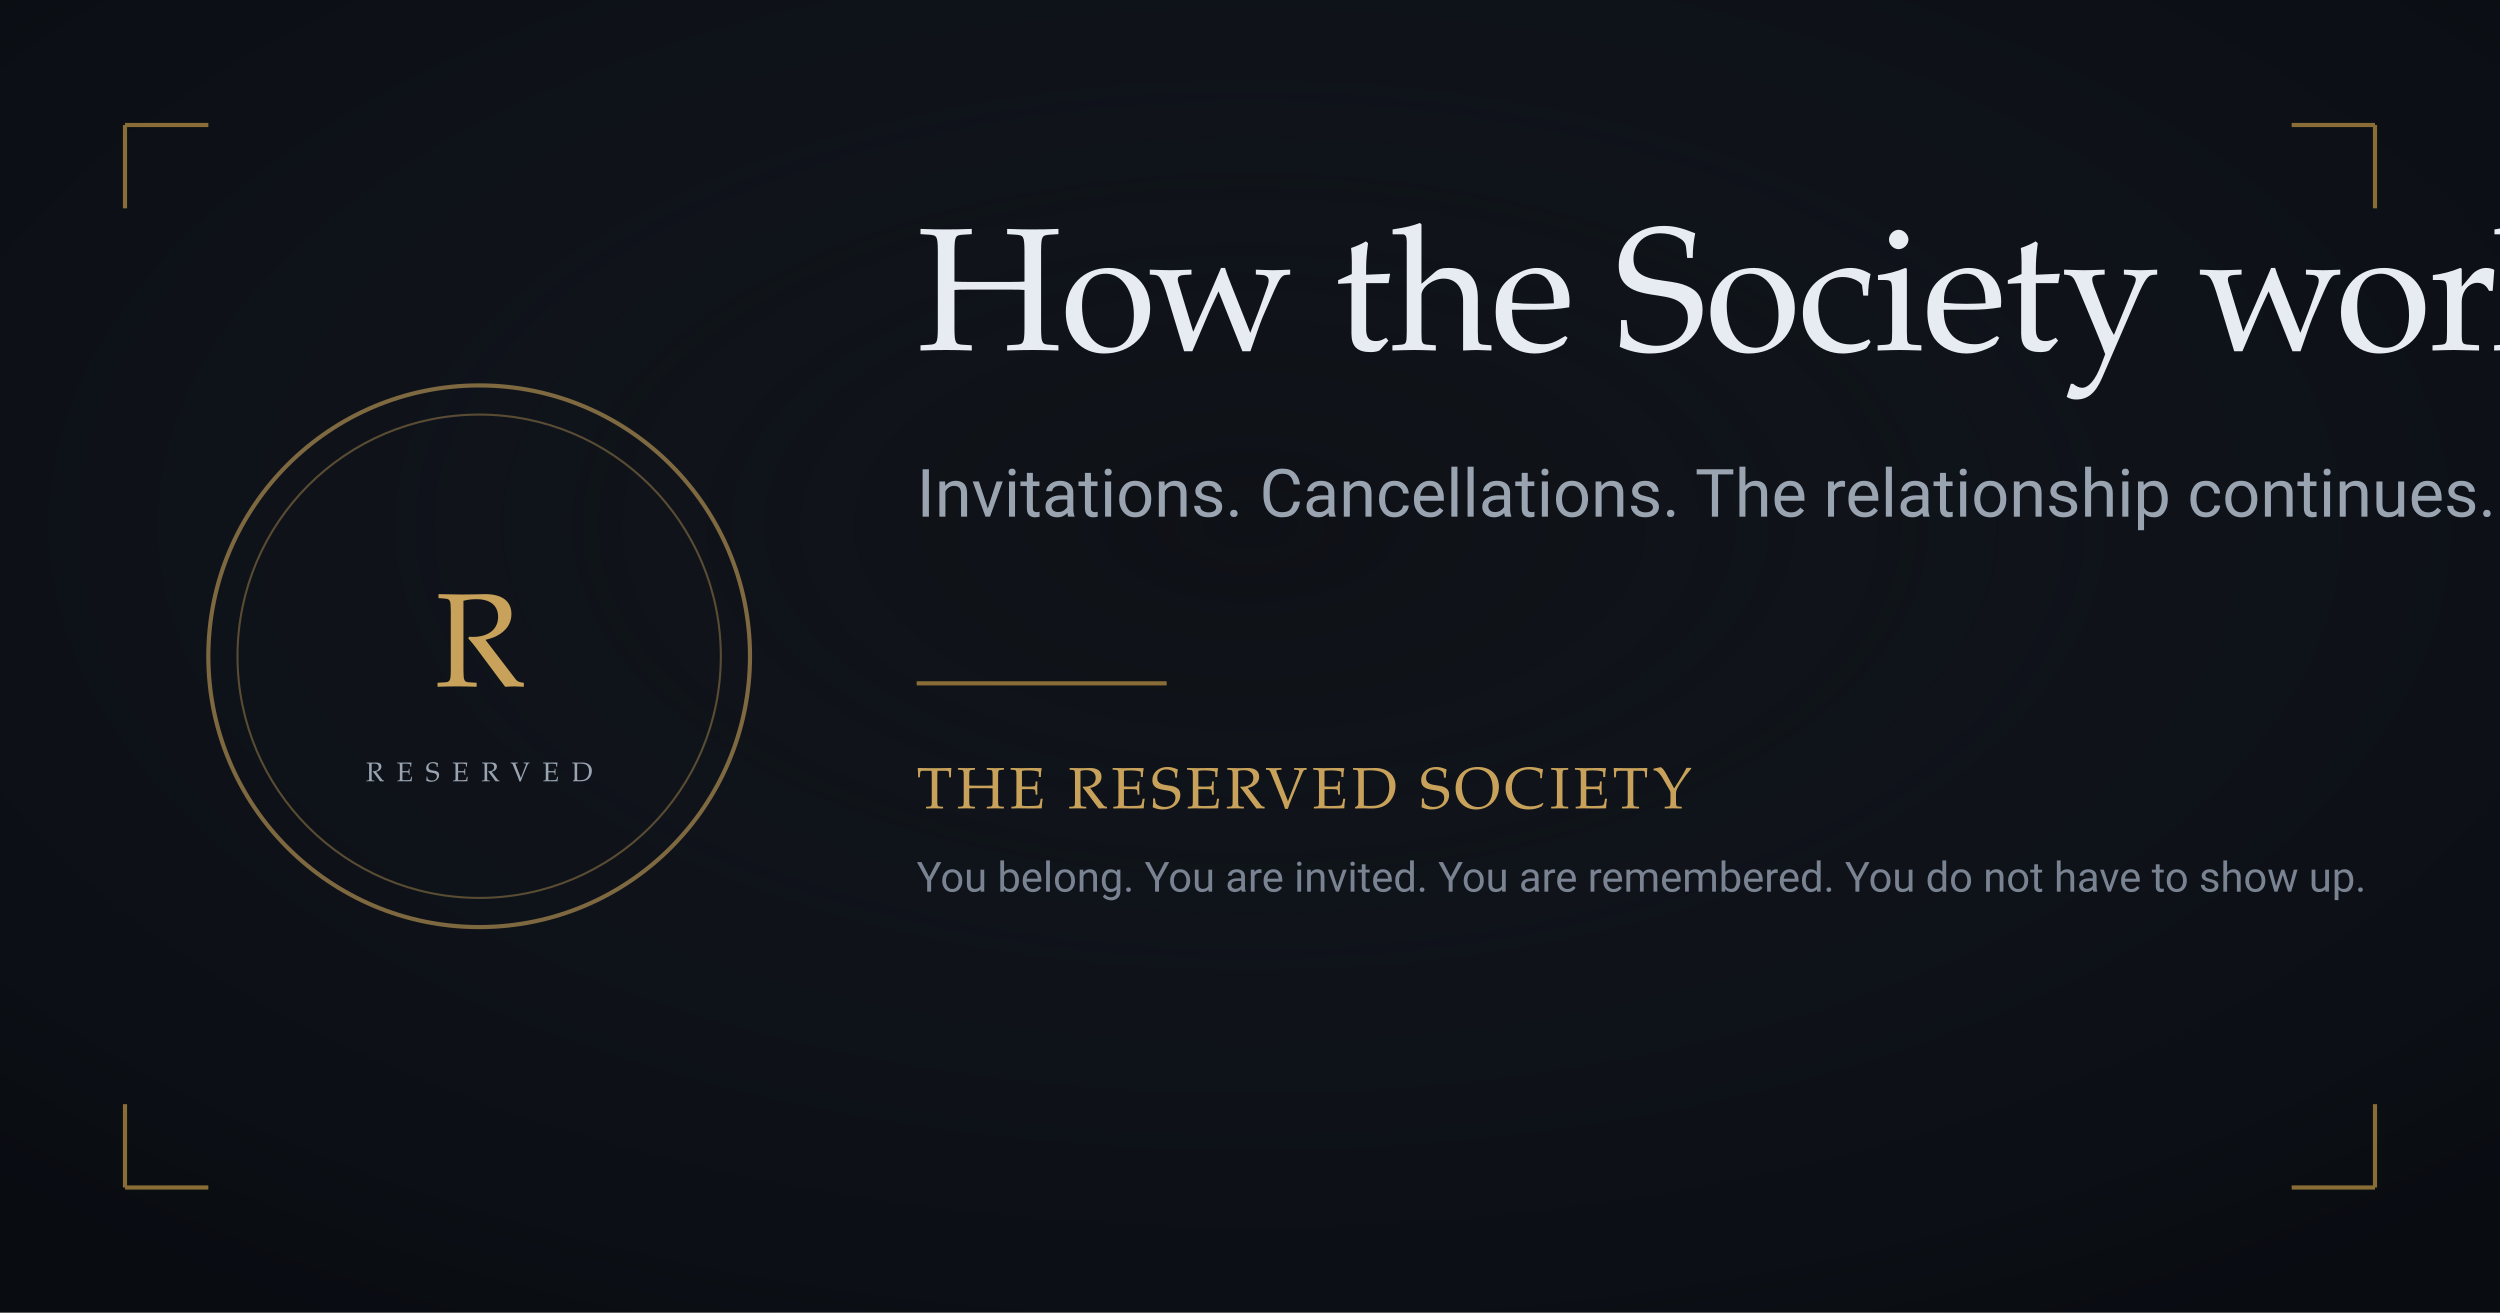
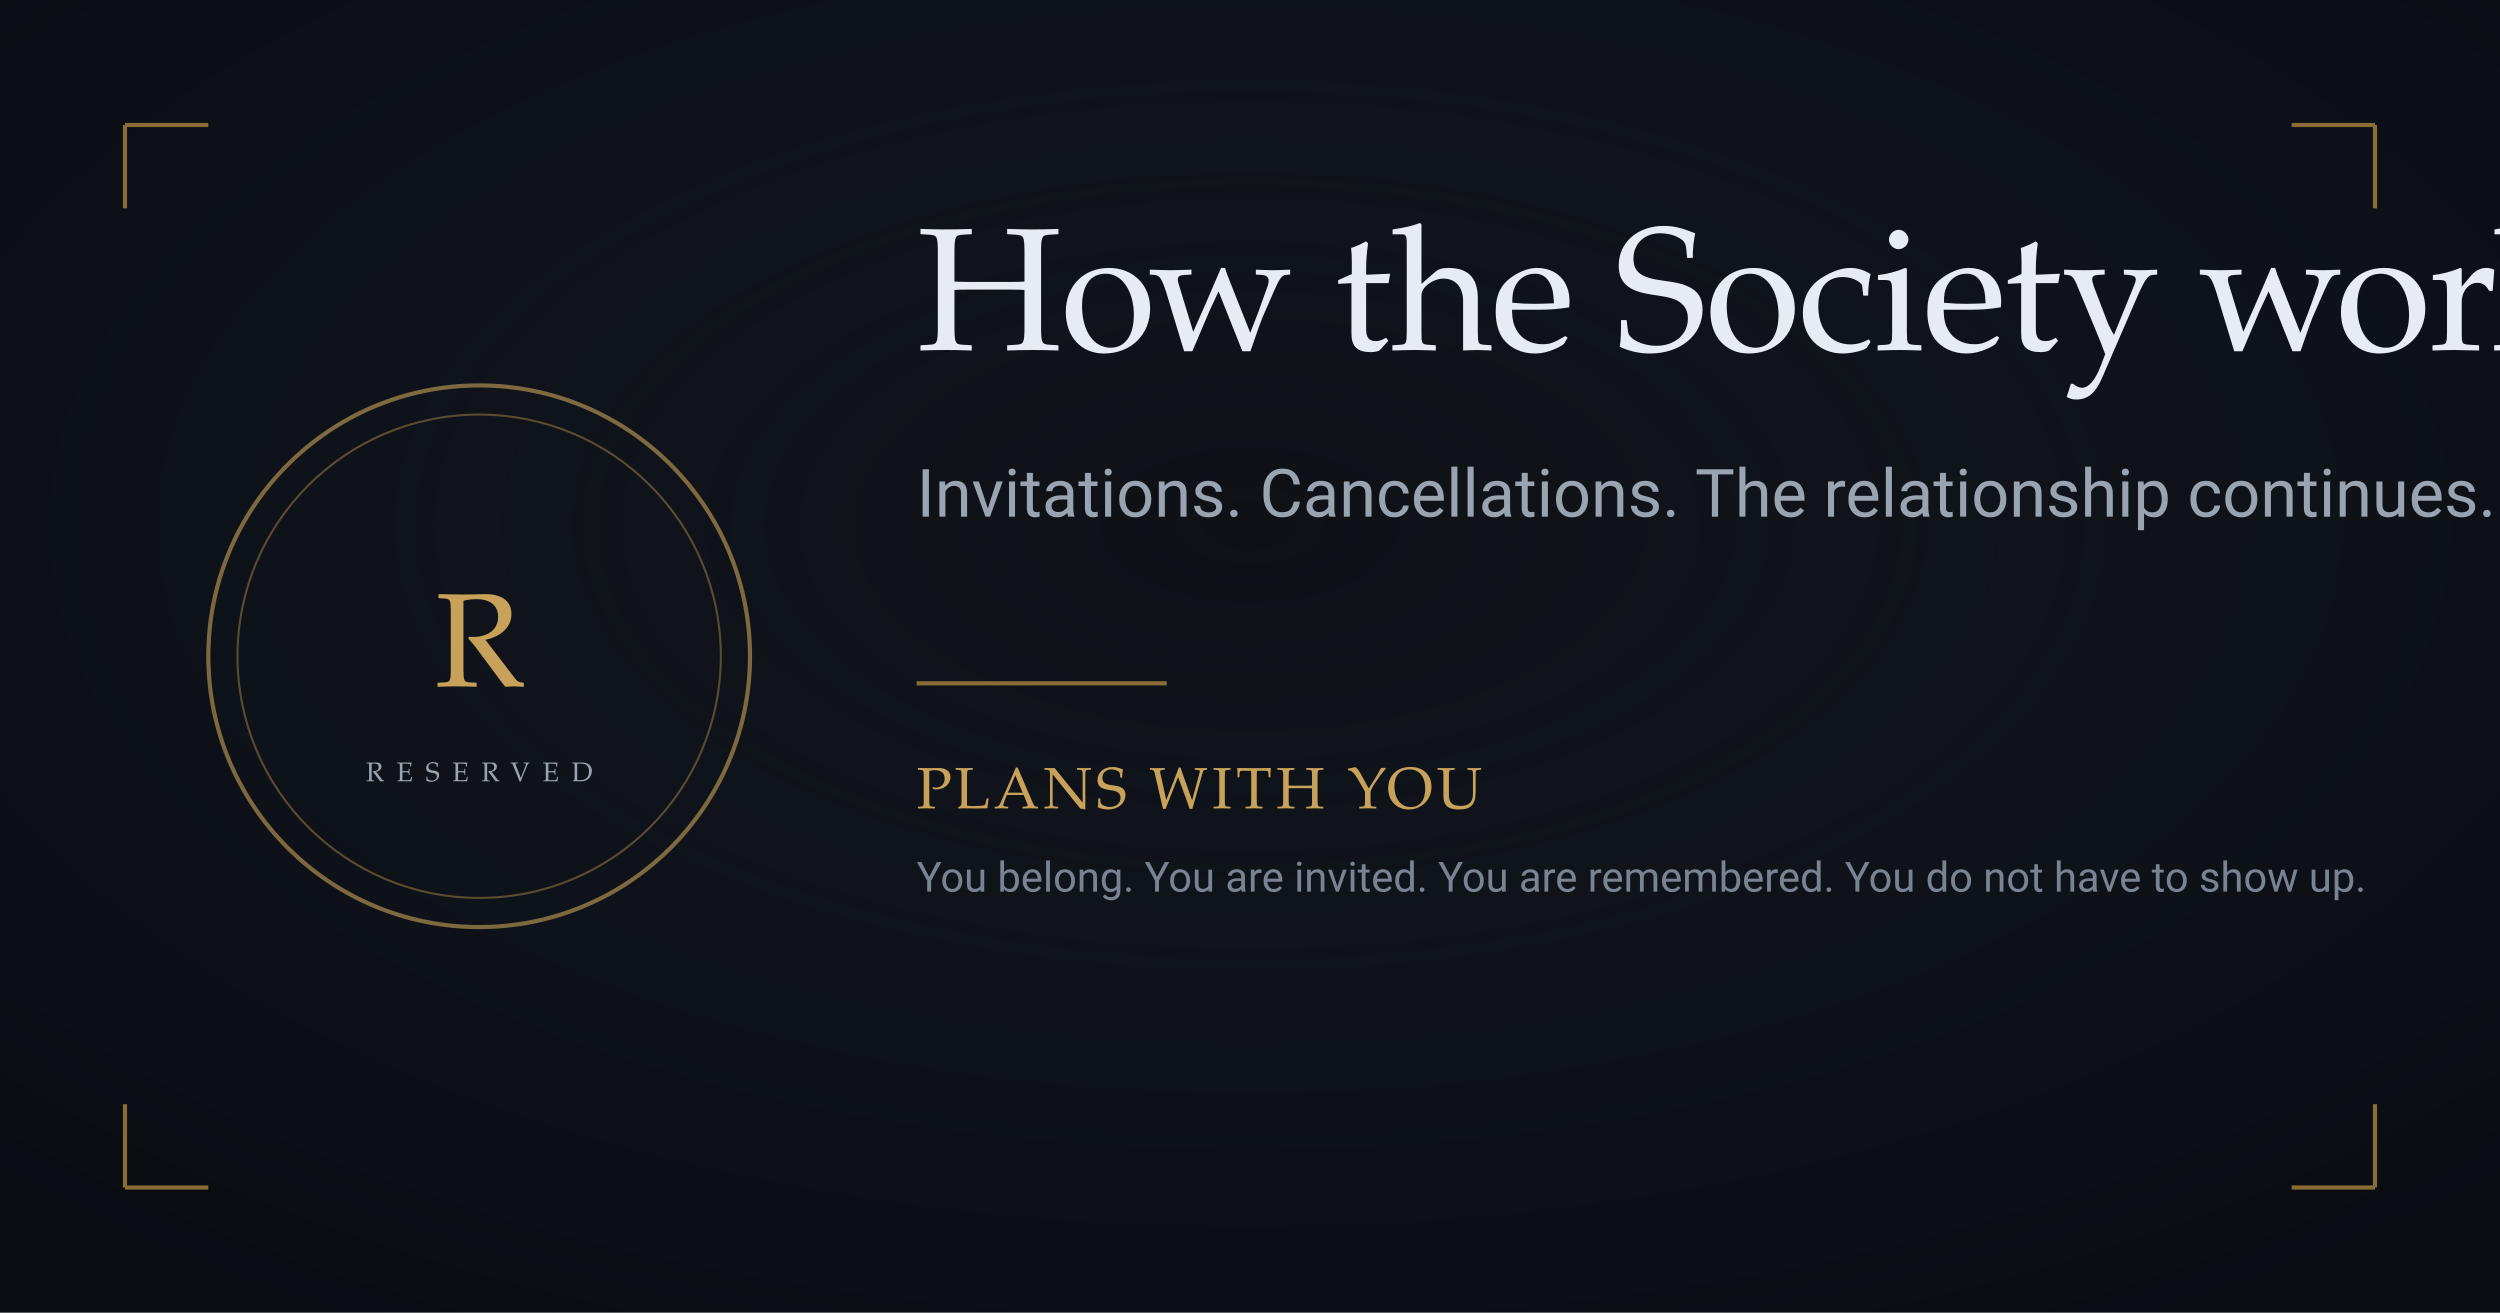
<svg xmlns="http://www.w3.org/2000/svg" width="1200" height="630" viewBox="0 0 1200 630" role="img" aria-label="How the Society works">
  <defs>
    <radialGradient id="g" cx="50%" cy="40%" r="70%">
      <stop offset="0%" stop-color="#1b2230" stop-opacity="0" />
      <stop offset="100%" stop-color="#070a0f" stop-opacity="0.7" />
    </radialGradient>
  </defs>
  <rect fill="#0e1116" width="1200" height="630" />
  <rect width="1200" height="630" fill="url(#g)" />
  <g stroke="#8a6d36" stroke-width="2" fill="none">
    <path d="M 60 60 L 60 100 M 60 60 L 100 60" />
    <path d="M 1140 60 L 1140 100 M 1140 60 L 1100 60" />
    <path d="M 60 570 L 60 530 M 60 570 L 100 570" />
    <path d="M 1140 570 L 1140 530 M 1140 570 L 1100 570" />
  </g>
  <g transform="translate(230, 315)">
    <circle r="130" fill="none" stroke="#c8a25a" stroke-width="2" opacity="0.6" />
    <circle r="116" fill="none" stroke="#c8a25a" stroke-width="1" opacity="0.4" />
    <text font-family="&quot;Iowan Old Style&quot;, &quot;Palatino Linotype&quot;, Palatino, &quot;Source Serif Pro&quot;, Georgia, serif" fill="#c8a25a" text-anchor="middle" dominant-baseline="central" font-size="64" letter-spacing="2">R</text>
    <text font-family="&quot;Iowan Old Style&quot;, &quot;Palatino Linotype&quot;, Palatino, &quot;Source Serif Pro&quot;, Georgia, serif" fill="#9aa4b1" text-anchor="middle" font-size="13" letter-spacing="6" y="60">RESERVED</text>
  </g>
  <g transform="translate(440, 168)">
    <text font-family="&quot;Iowan Old Style&quot;, &quot;Palatino Linotype&quot;, Palatino, &quot;Source Serif Pro&quot;, Georgia, serif" fill="#e7ecf2" x="0" y="0" font-size="84" font-weight="400" letter-spacing="-1">How the Society works</text>
    <text font-family="ui-sans-serif, system-ui, -apple-system, &quot;Segoe UI&quot;, Roboto, &quot;Helvetica Neue&quot;, Arial, sans-serif" fill="#9aa4b1" x="0" y="80" font-size="32" font-weight="400">Invitations. Cancellations. The relationship continues.</text>
    <line x1="0" x2="120" y1="160" y2="160" stroke="#8a6d36" stroke-width="2" />
-     <text font-family="&quot;Iowan Old Style&quot;, &quot;Palatino Linotype&quot;, Palatino, &quot;Source Serif Pro&quot;, Georgia, serif" fill="#c8a25a" x="0" y="220" font-size="28" letter-spacing="2">THE RESERVED SOCIETY</text>
+     <text font-family="&quot;Iowan Old Style&quot;, &quot;Palatino Linotype&quot;, Palatino, &quot;Source Serif Pro&quot;, Georgia, serif" fill="#c8a25a" x="0" y="220" font-size="28" letter-spacing="2">PLANS WITH YOU</text>
    <text font-family="ui-sans-serif, system-ui, -apple-system, &quot;Segoe UI&quot;, Roboto, &quot;Helvetica Neue&quot;, Arial, sans-serif" fill="#7a8392" x="0" y="260" font-size="20">You belong. You are invited. You are remembered. You do not have to show up.</text>
  </g>
</svg>
